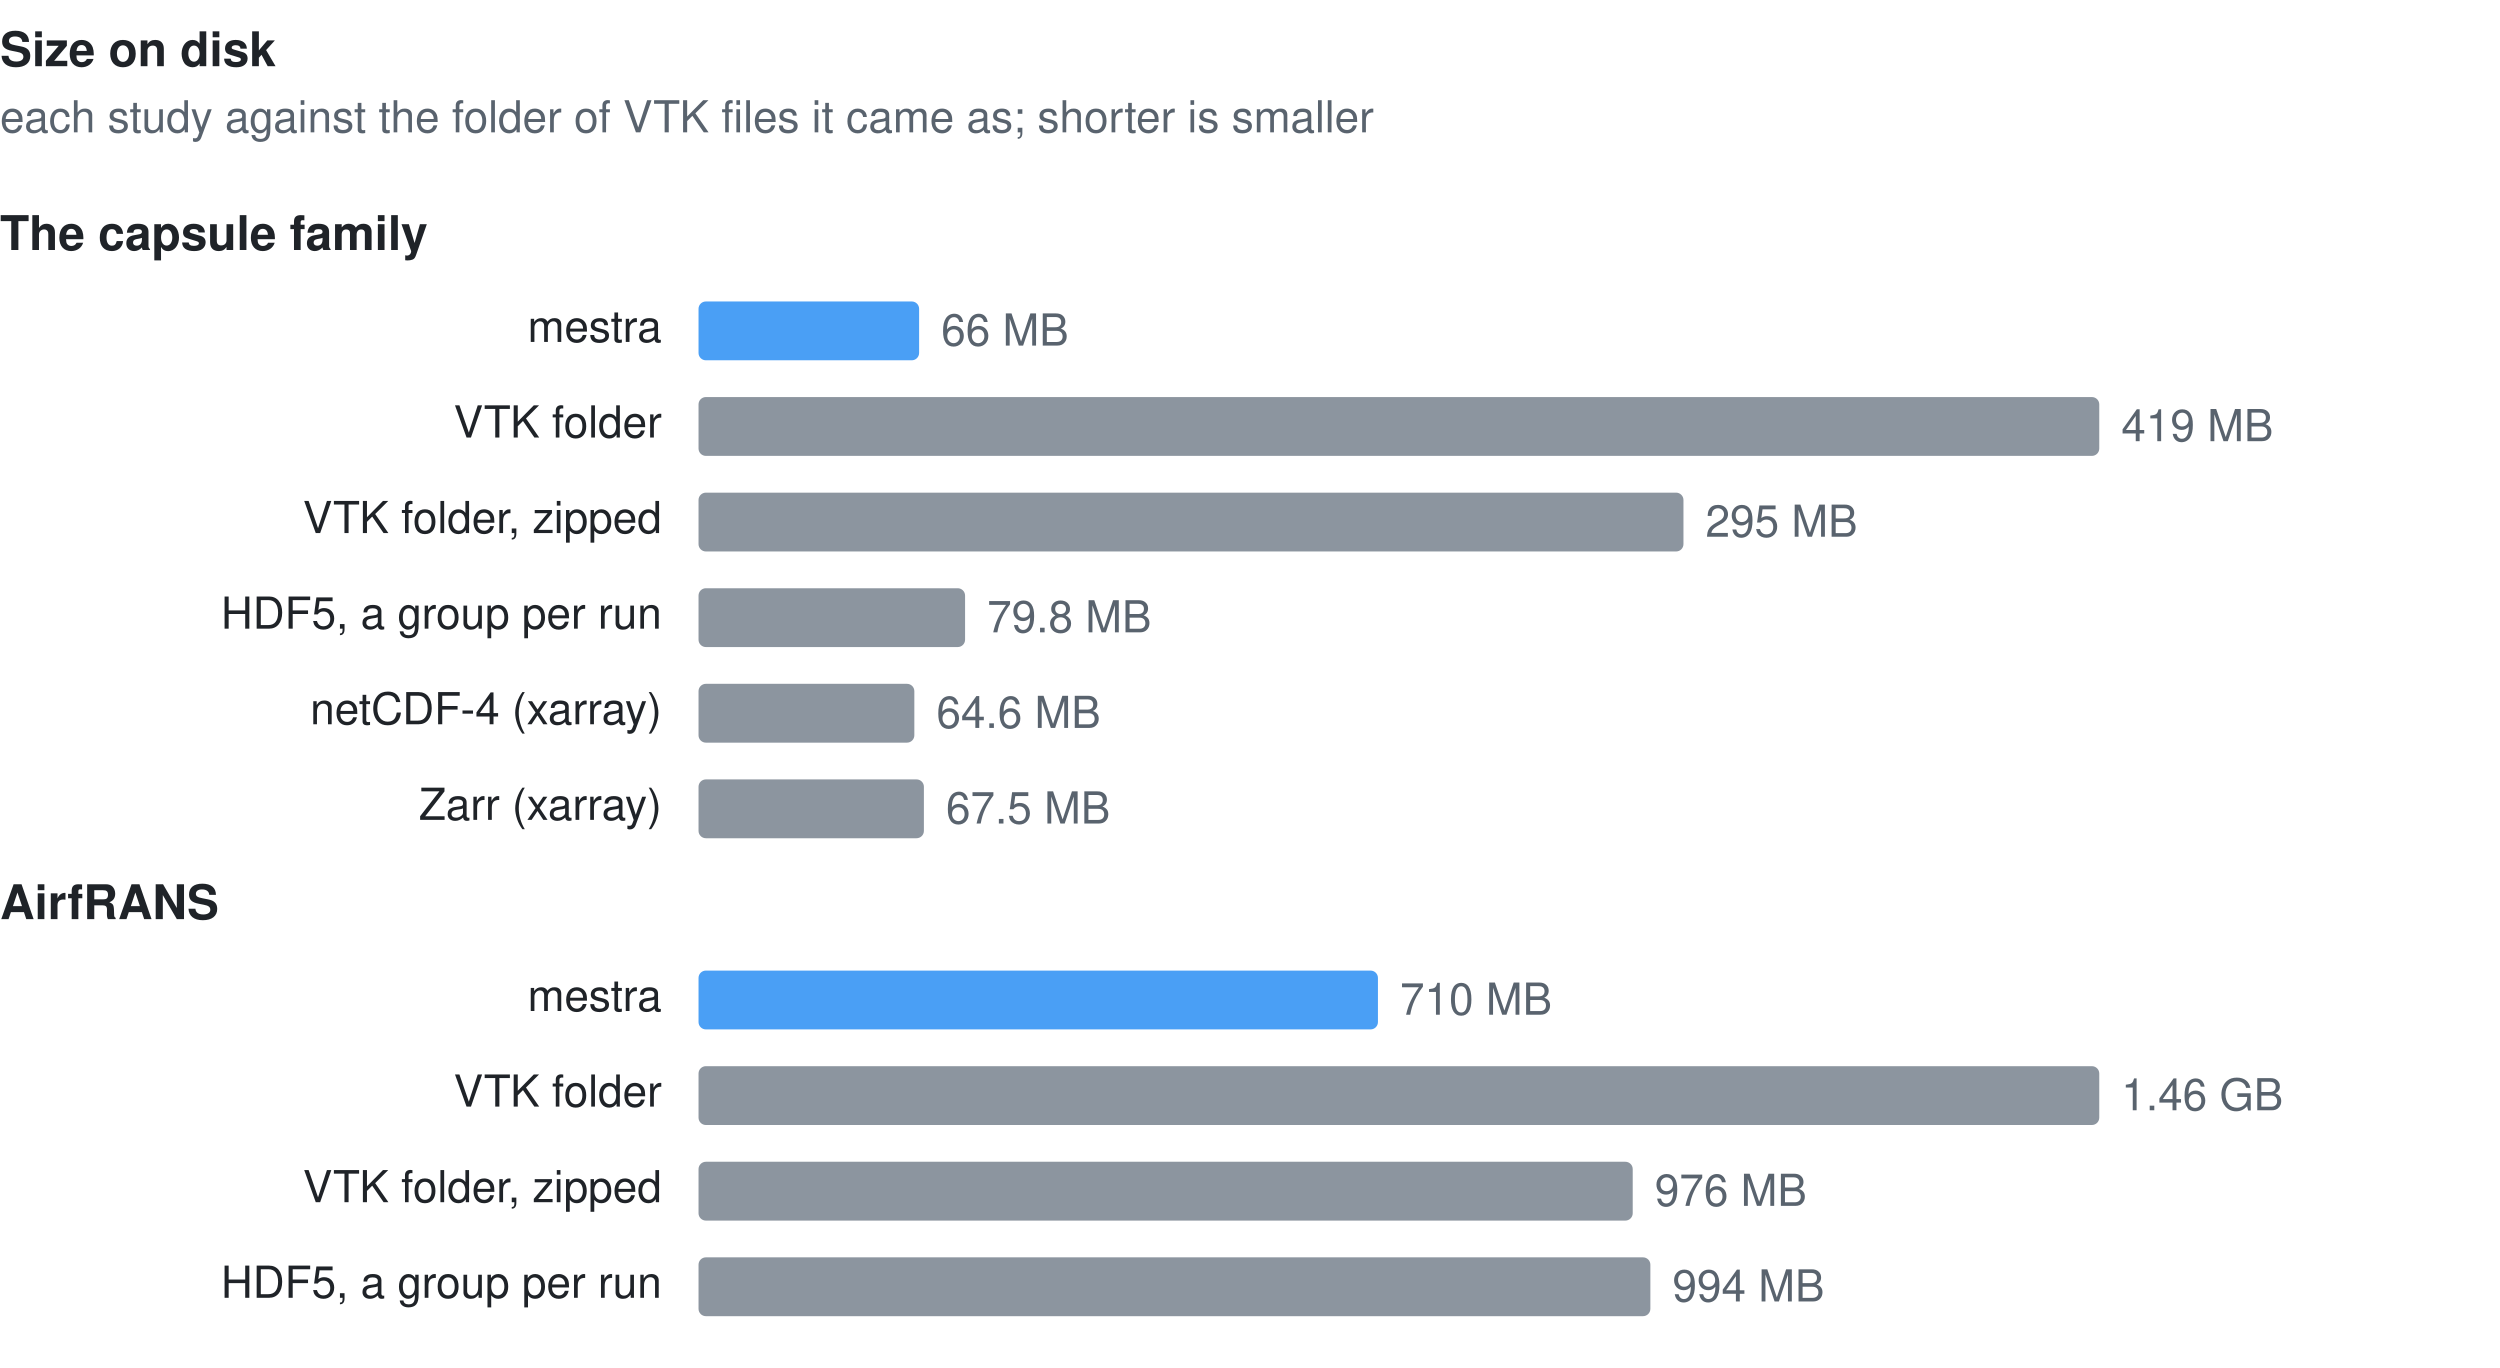
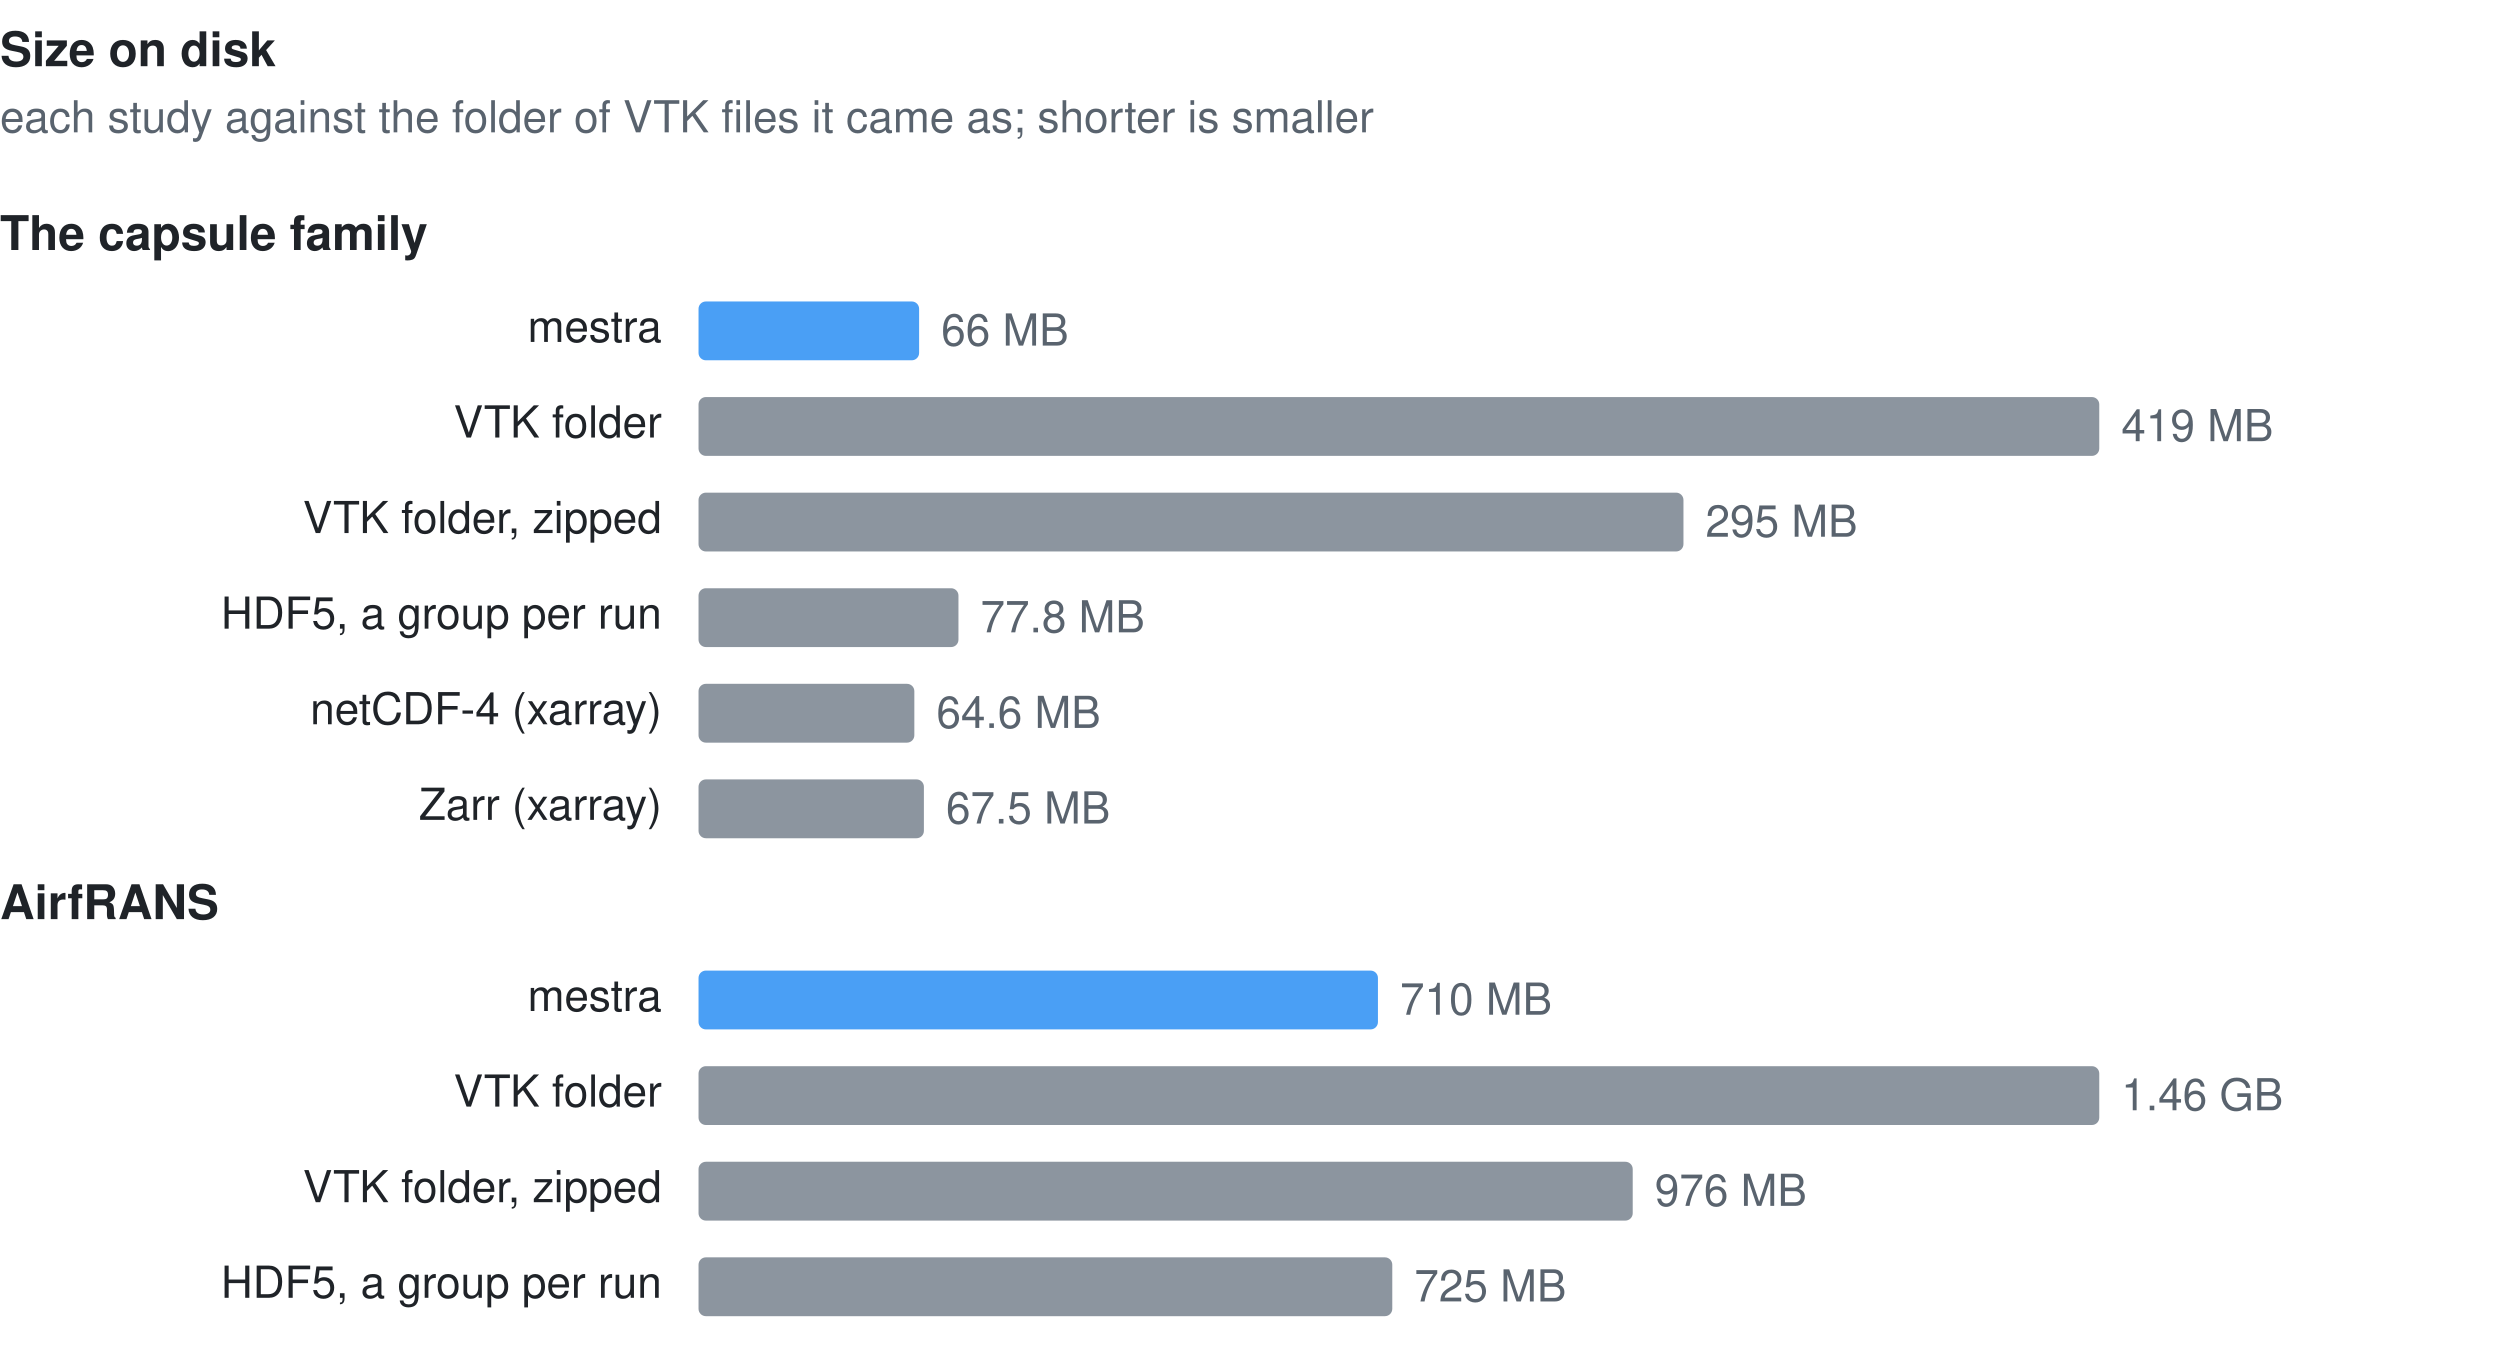
<svg xmlns="http://www.w3.org/2000/svg" viewBox="0 0 680 372" width="680" height="372" role="img" aria-label="Size on disk">
  <style>
    .ink { fill: #1F2328; } .soft { fill: #59636E; } .grid { stroke: #D0D7DE; stroke-width: 1; }
    .bar { fill: #8C959F; } .ours { fill: #4A9FF5; }
    @media (prefers-color-scheme: dark) {
      .ink { fill: #E6EDF3; } .soft { fill: #9198A1; } .grid { stroke: #30363D; } .bar { fill: #6E7681; }
    }
    text { font-family: -apple-system, BlinkMacSystemFont, 'Segoe UI', Helvetica, Arial, sans-serif; font-size: 12px; }
    .h { font-size: 13px; font-weight: 600; }
  </style>
  <text class="ink h" x="0" y="18">Size on disk</text>
  <text class="soft" x="0" y="36">each study against the folder of VTK files it came as; shorter is smaller</text>
  <text class="ink h" x="0" y="68">The capsule family</text>
  <text class="ink" x="180" y="93" text-anchor="end">mestra</text>
  <rect class="ours" x="190" y="82" width="60.0" height="16" rx="2" />
  <text class="soft" x="256.0" y="94">66 MB</text>
  <text class="ink" x="180" y="119" text-anchor="end">VTK folder</text>
  <rect class="bar" x="190" y="108" width="381.0" height="16" rx="2" />
  <text class="soft" x="577.0" y="120">419 MB</text>
  <text class="ink" x="180" y="145" text-anchor="end">VTK folder, zipped</text>
  <rect class="bar" x="190" y="134" width="267.9" height="16" rx="2" />
  <text class="soft" x="463.9" y="146">295 MB</text>
  <text class="ink" x="180" y="171" text-anchor="end">HDF5, a group per run</text>
-   <rect class="bar" x="190" y="160" width="72.5" height="16" rx="2" />
-   <text class="soft" x="268.5" y="172">79.8 MB</text>
+   <rect class="bar" x="190" y="160" width="70.7" height="16" rx="2" />
+   <text class="soft" x="266.7" y="172">77.8 MB</text>
  <text class="ink" x="180" y="197" text-anchor="end">netCDF-4 (xarray)</text>
  <rect class="bar" x="190" y="186" width="58.7" height="16" rx="2" />
  <text class="soft" x="254.7" y="198">64.6 MB</text>
  <text class="ink" x="180" y="223" text-anchor="end">Zarr (xarray)</text>
  <rect class="bar" x="190" y="212" width="61.3" height="16" rx="2" />
  <text class="soft" x="257.3" y="224">67.5 MB</text>
  <text class="ink h" x="0" y="250">AirfRANS</text>
  <text class="ink" x="180" y="275" text-anchor="end">mestra</text>
  <rect class="ours" x="190" y="264" width="184.8" height="16" rx="2" />
  <text class="soft" x="380.8" y="276">710 MB</text>
  <text class="ink" x="180" y="301" text-anchor="end">VTK folder</text>
  <rect class="bar" x="190" y="290" width="381.0" height="16" rx="2" />
  <text class="soft" x="577.0" y="302">1.46 GB</text>
  <text class="ink" x="180" y="327" text-anchor="end">VTK folder, zipped</text>
  <rect class="bar" x="190" y="316" width="254.1" height="16" rx="2" />
  <text class="soft" x="450.1" y="328">976 MB</text>
  <text class="ink" x="180" y="353" text-anchor="end">HDF5, a group per run</text>
-   <rect class="bar" x="190" y="342" width="258.9" height="16" rx="2" />
-   <text class="soft" x="454.9" y="354">994 MB</text>
+   <rect class="bar" x="190" y="342" width="188.7" height="16" rx="2" />
+   <text class="soft" x="384.7" y="354">725 MB</text>
</svg>
